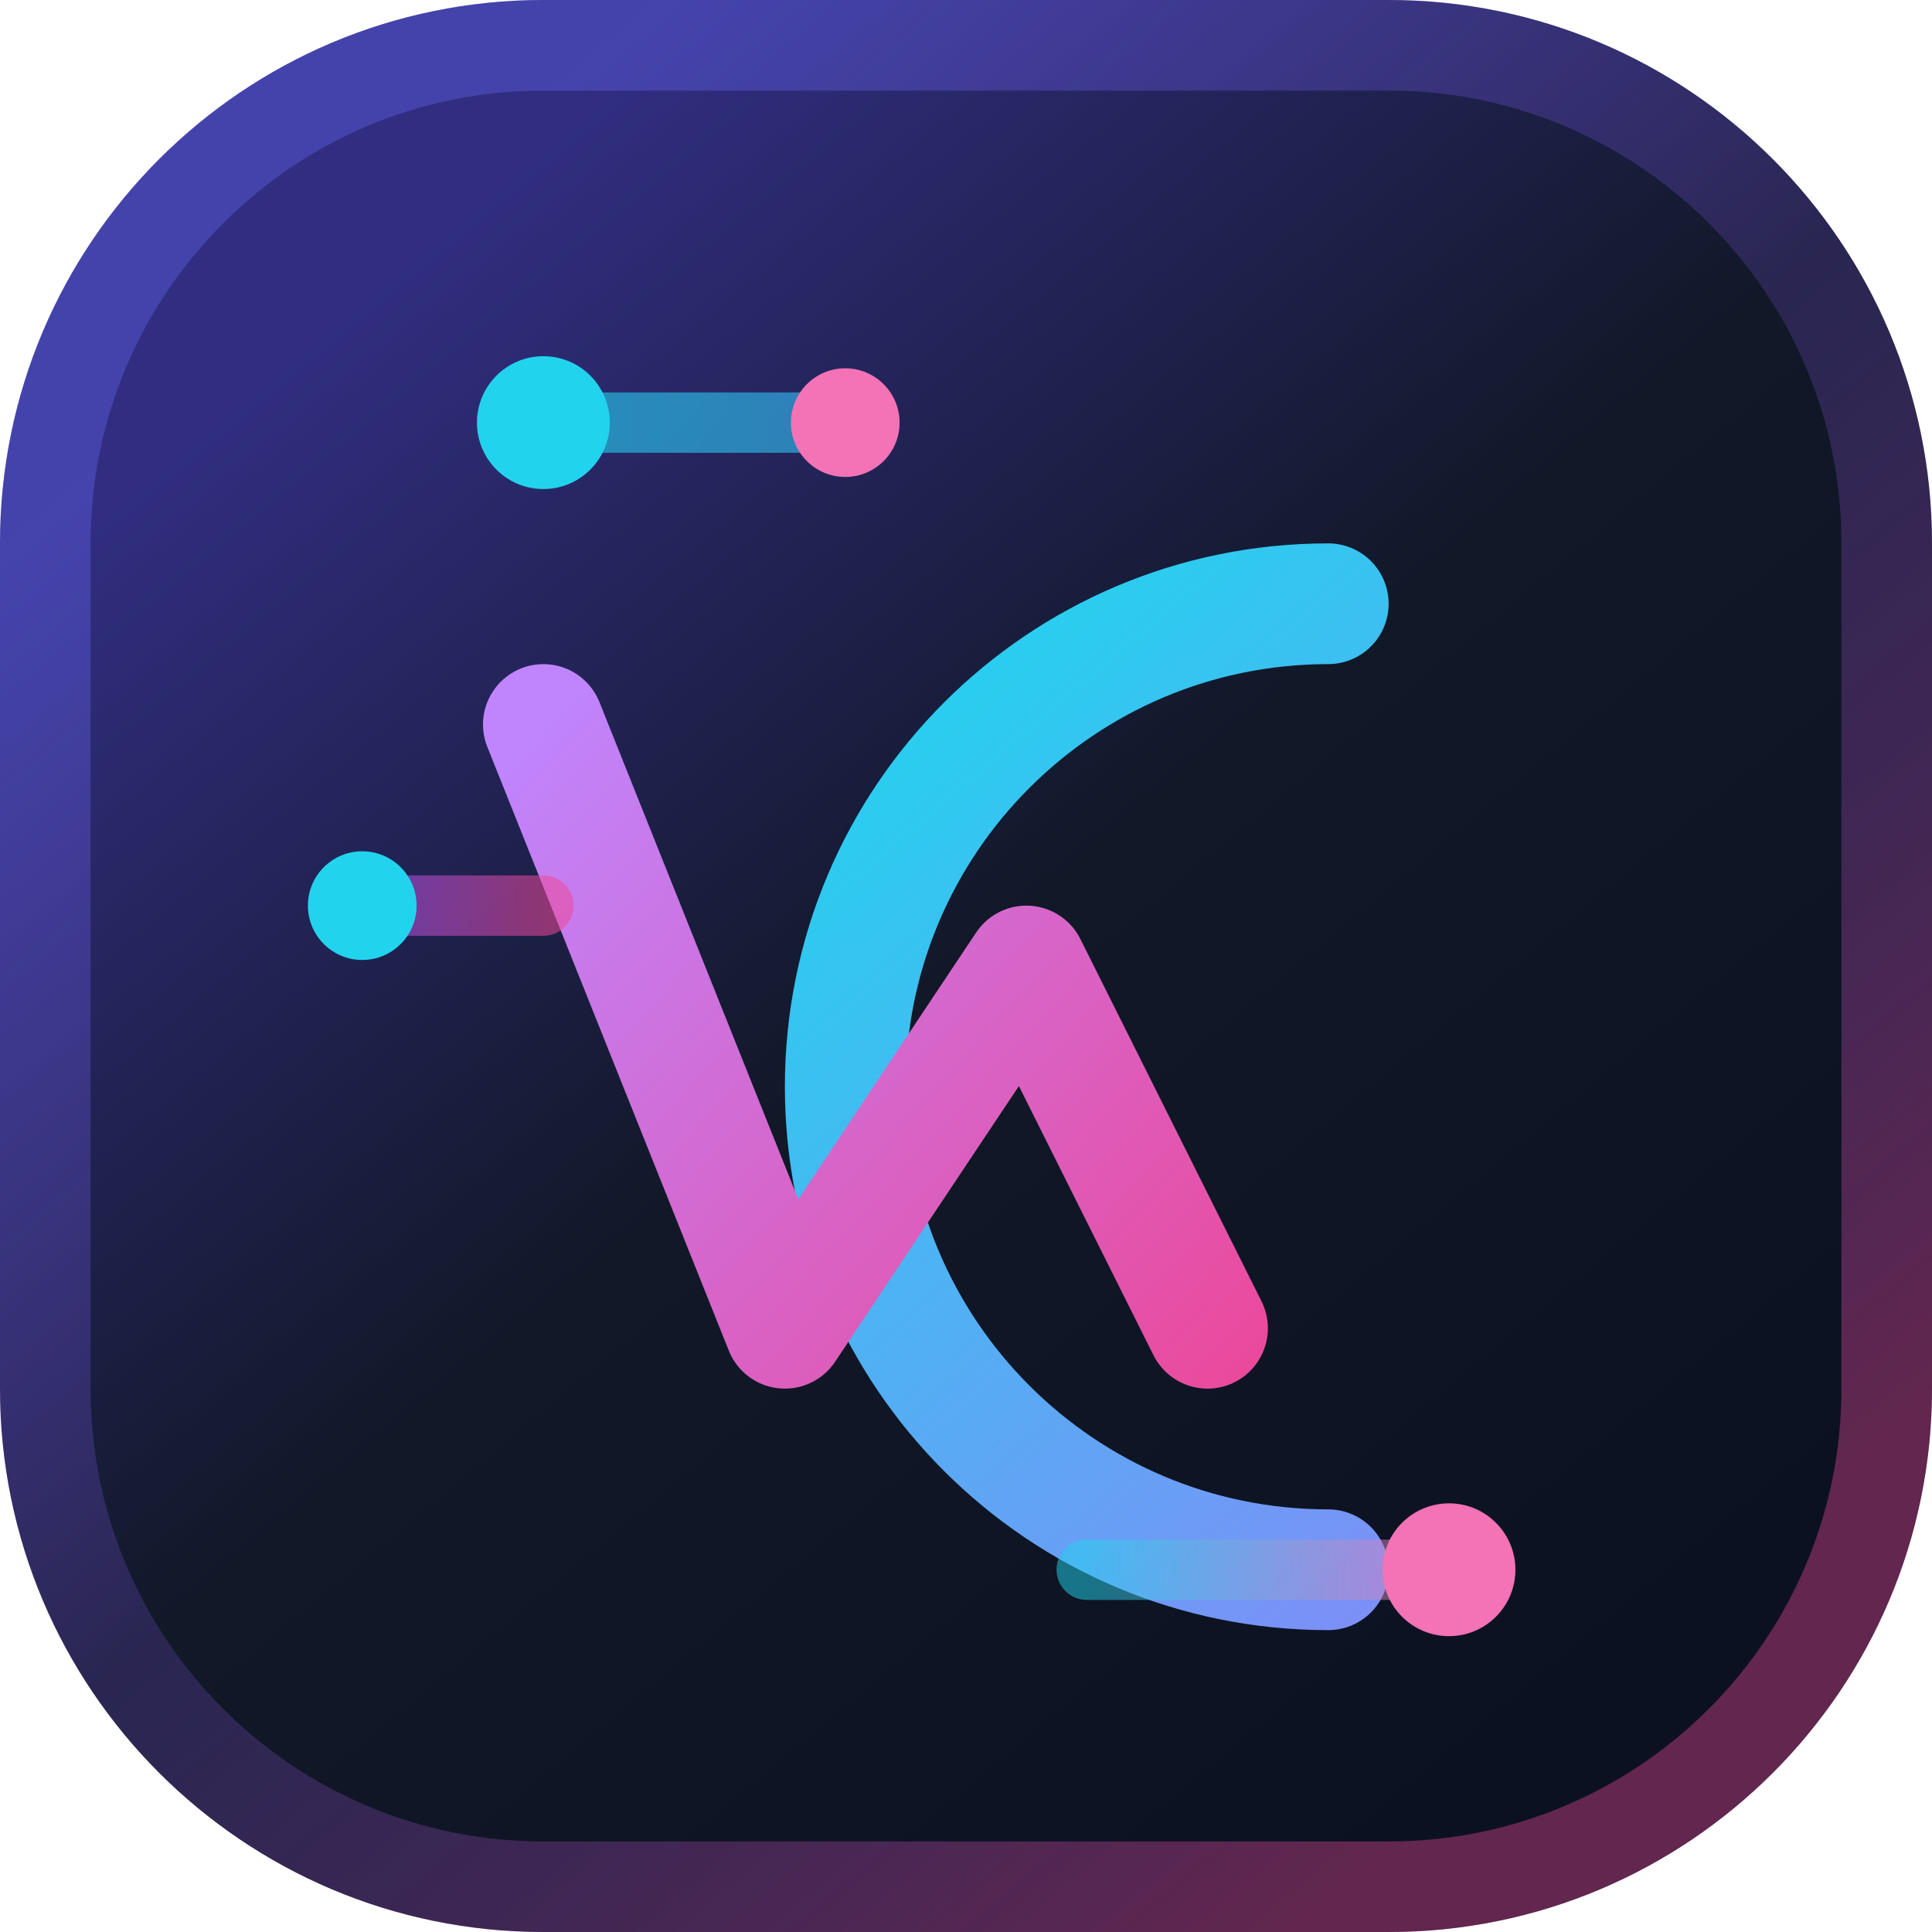
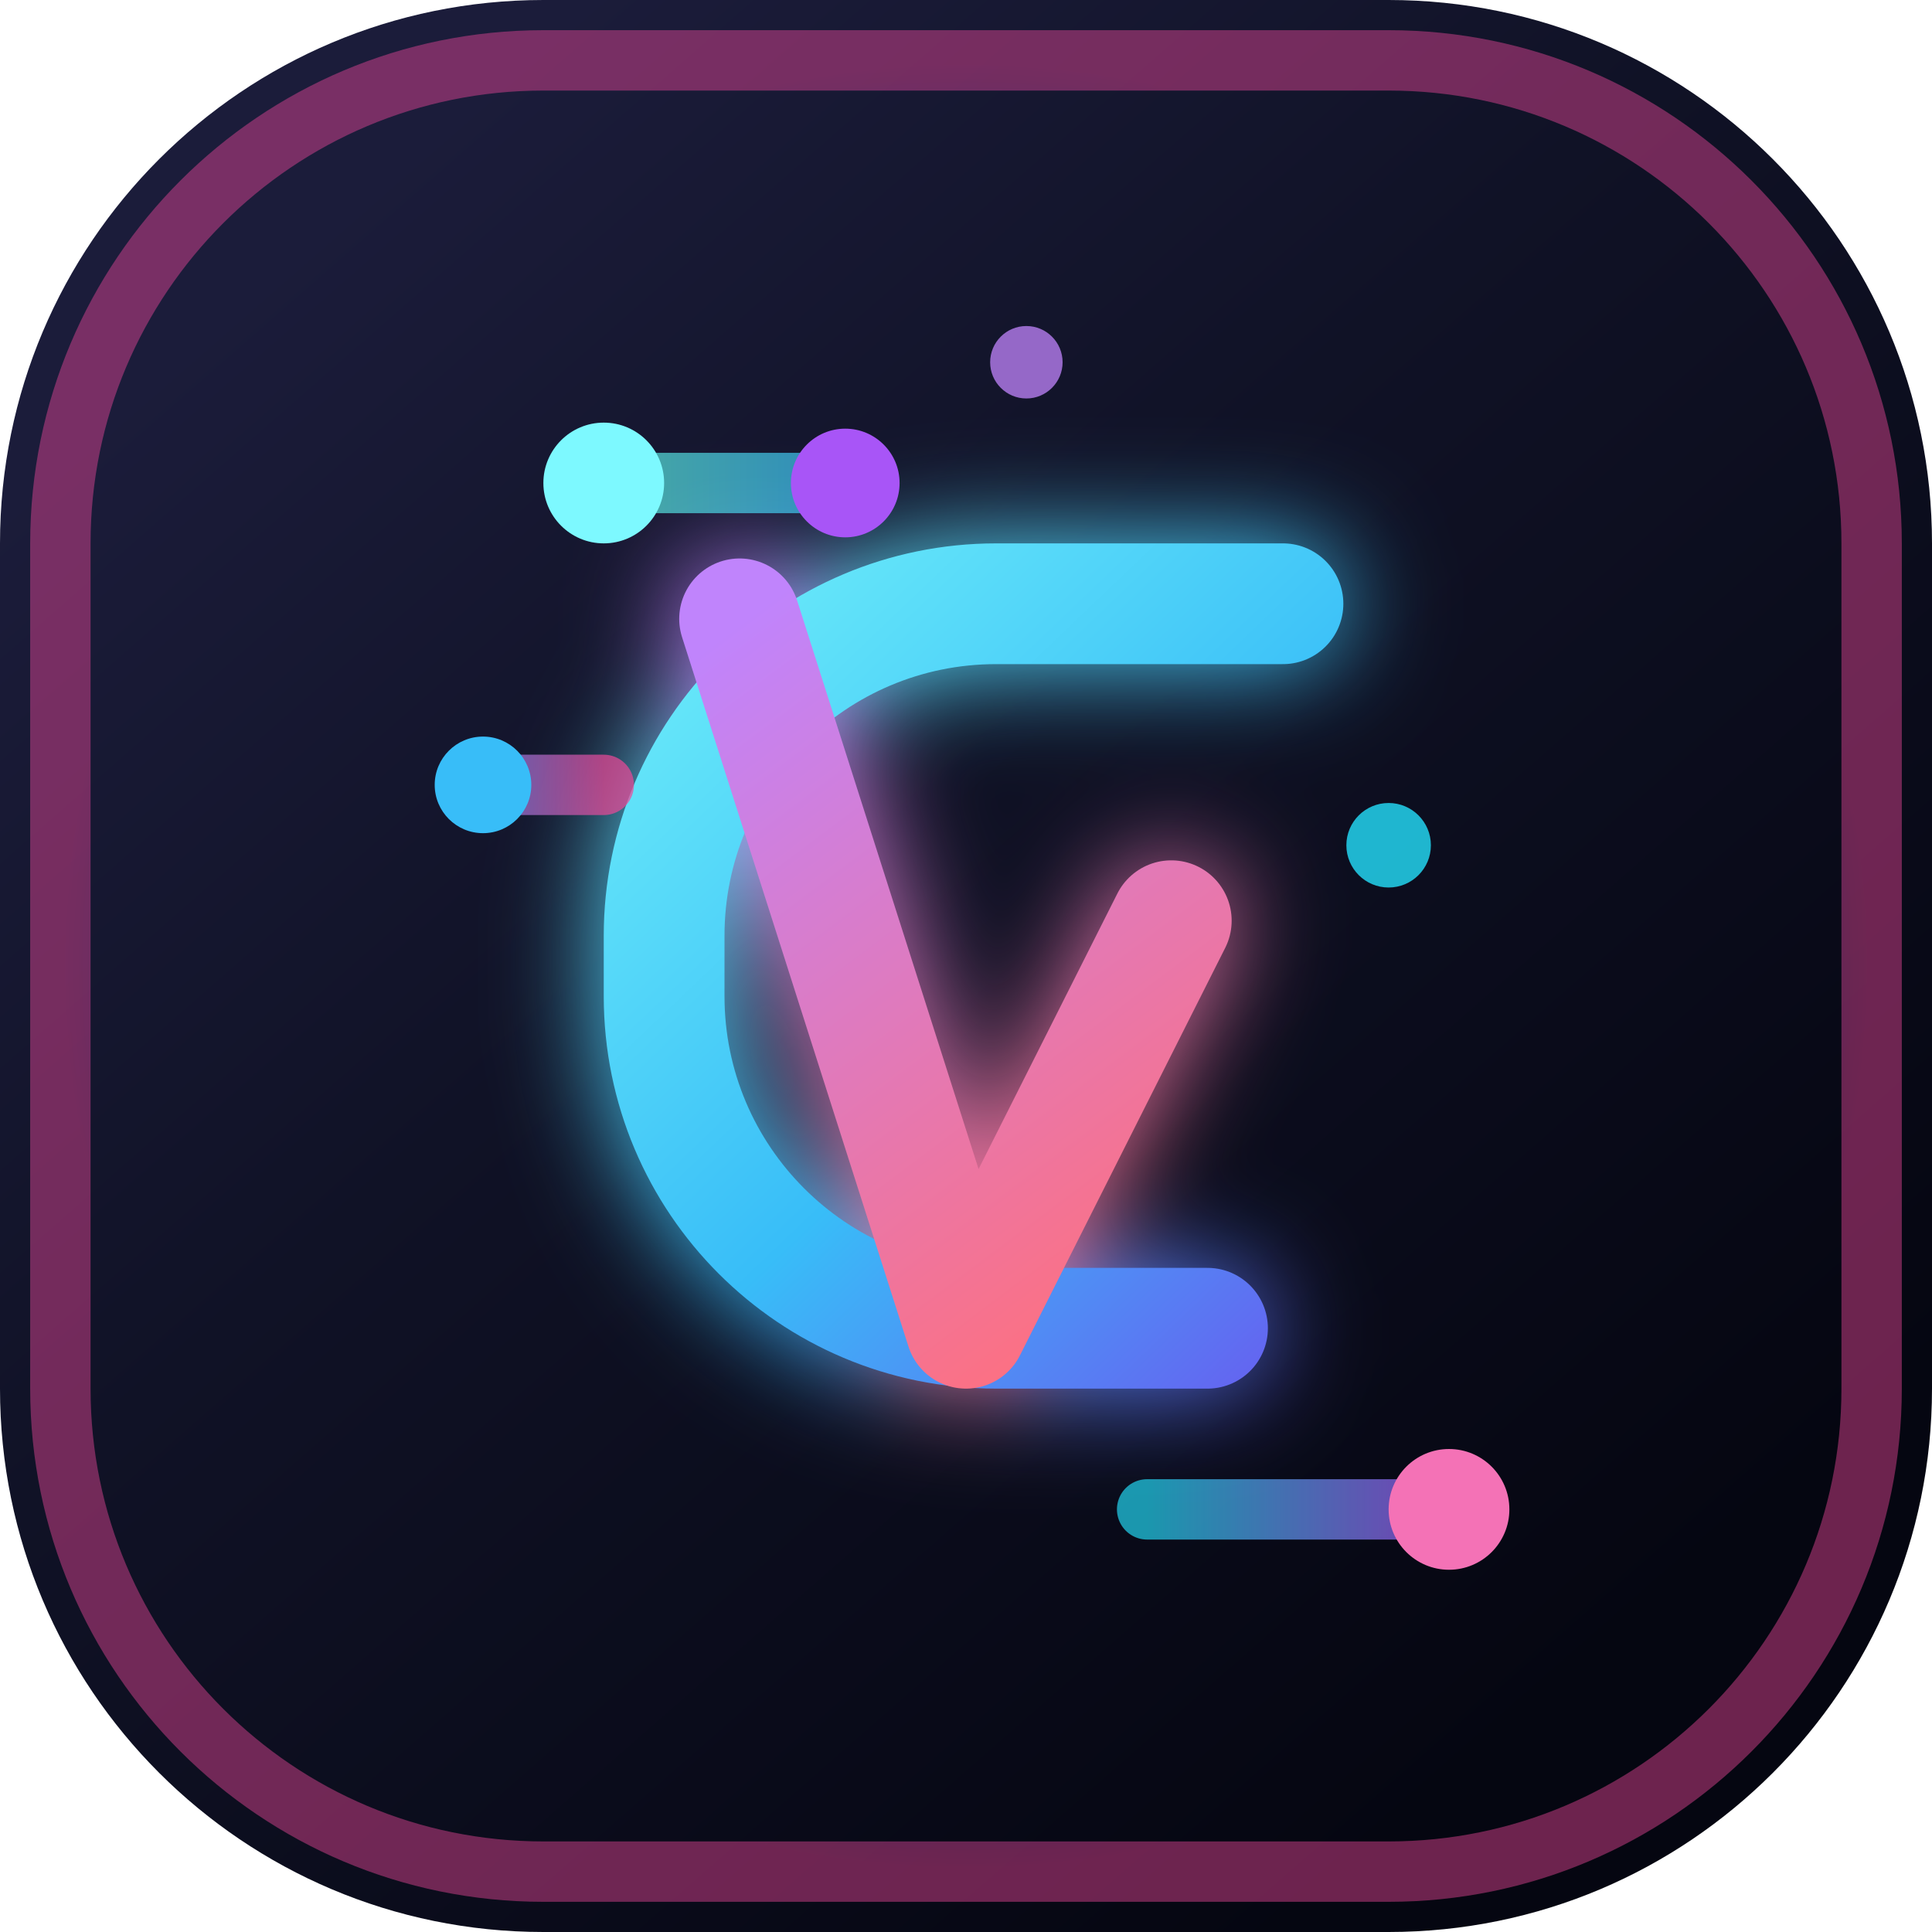
<svg xmlns="http://www.w3.org/2000/svg" width="256" height="256" viewBox="0 0 64 64" fill="none">
  <rect width="64" height="64" rx="18" fill="url(#logo-paint0_linear)" />
-   <rect x="1.5" y="1.5" width="61" height="61" rx="16.5" stroke="url(#logo-paint1_linear)" stroke-width="3" opacity="0.45" />
-   <path d="M44 20C35.163 20 28 27.163 28 36C28 44.837 35.163 52 44 52" stroke="url(#logo-paint2_linear)" stroke-width="4" stroke-linecap="round" stroke-linejoin="round" />
-   <path d="M18 24L26 44L34 32L40 44" stroke="url(#logo-paint3_linear)" stroke-width="4" stroke-linecap="round" stroke-linejoin="round" />
-   <path d="M18 14H28" stroke="url(#logo-paint4_linear)" stroke-width="2" stroke-linecap="round" opacity="0.6" />
-   <path d="M12 30H18" stroke="url(#logo-paint5_linear)" stroke-width="2" stroke-linecap="round" opacity="0.55" />
-   <path d="M36 52H48" stroke="url(#logo-paint6_linear)" stroke-width="2" stroke-linecap="round" opacity="0.5" />
-   <circle cx="18" cy="14" r="2.2" fill="#22D3EE" />
-   <circle cx="28" cy="14" r="1.8" fill="#F472B6" />
-   <circle cx="12" cy="30" r="1.8" fill="#22D3EE" />
-   <circle cx="48" cy="52" r="2.2" fill="#F472B6" />
+   <rect x="2" y="2" width="60" height="60" rx="16" stroke="url(#logo-paint1_radial)" stroke-width="2" opacity="0.6" />
+   <g filter="url(#logo-glow)">
+     <path d="M42.5 20H33C26.925 20 22 24.925 22 31V33C22 39.075 26.925 44 33 44H40" stroke="url(#logo-paint2_linear)" stroke-width="4" stroke-linecap="round" stroke-linejoin="round" />
+     <path d="M24.5 20.5L32 44L38.8 30.5" stroke="url(#logo-paint3_linear)" stroke-width="4" stroke-linecap="round" stroke-linejoin="round" />
+   </g>
+   <g opacity="0.7">
+     <path d="M20 16H28" stroke="url(#logo-paint4_linear)" stroke-width="2" stroke-linecap="round" />
+     <path d="M16 26H20" stroke="url(#logo-paint5_linear)" stroke-width="2" stroke-linecap="round" />
+     <path d="M38 50H48" stroke="url(#logo-paint6_linear)" stroke-width="2" stroke-linecap="round" />
+   </g>
+   <circle cx="20" cy="16" r="2" fill="#7DF9FF" />
+   <circle cx="28" cy="16" r="1.8" fill="#A855F7" />
+   <circle cx="16" cy="26" r="1.6" fill="#38BDF8" />
+   <circle cx="48" cy="50" r="2" fill="#F472B6" />
+   <circle cx="34" cy="12" r="1.2" fill="#C084FC" opacity="0.75" />
+   <circle cx="46" cy="28" r="1.4" fill="#22D3EE" opacity="0.85" />
  <defs>
-     <linearGradient id="logo-paint0_linear" x1="14" y1="8" x2="54" y2="56" gradientUnits="userSpaceOnUse">
-       <stop offset="0" stop-color="#312E81" />
-       <stop offset="0.48" stop-color="#111827" />
-       <stop offset="1" stop-color="#0B1120" />
+     <filter id="logo-glow" x="11" y="11" width="42" height="42" filterUnits="userSpaceOnUse" color-interpolation-filters="sRGB">
+       <feGaussianBlur stdDeviation="1.75" result="blur" />
+       <feComposite in="SourceGraphic" in2="blur" operator="over" />
+     </filter>
+     <linearGradient id="logo-paint0_linear" x1="10" y1="8" x2="52" y2="56" gradientUnits="userSpaceOnUse">
+       <stop offset="0" stop-color="#1B1C3A" />
+       <stop offset="0.4" stop-color="#101226" />
+       <stop offset="1" stop-color="#050611" />
    </linearGradient>
-     <linearGradient id="logo-paint1_linear" x1="12" y1="8" x2="52" y2="56" gradientUnits="userSpaceOnUse">
-       <stop stop-color="#6366F1" stop-opacity="0.85" />
-       <stop offset="0.5" stop-color="#8B5CF6" stop-opacity="0.45" />
-       <stop offset="1" stop-color="#EC4899" stop-opacity="0.85" />
+     <radialGradient id="logo-paint1_radial" cx="0" cy="0" r="1" gradientUnits="userSpaceOnUse" gradientTransform="translate(32 32) scale(30)">
+       <stop offset="0.2" stop-color="#60A5FA" stop-opacity="0.75" />
+       <stop offset="0.55" stop-color="#8B5CF6" stop-opacity="0.4" />
+       <stop offset="1" stop-color="#EC4899" stop-opacity="0.75" />
+     </radialGradient>
+     <linearGradient id="logo-paint2_linear" x1="22" y1="22" x2="43" y2="44" gradientUnits="userSpaceOnUse">
+       <stop stop-color="#67E8F9" />
+       <stop offset="0.55" stop-color="#38BDF8" />
+       <stop offset="1" stop-color="#6366F1" />
    </linearGradient>
-     <linearGradient id="logo-paint2_linear" x1="26" y1="24" x2="50" y2="52" gradientUnits="userSpaceOnUse">
-       <stop stop-color="#22D3EE" />
-       <stop offset="1" stop-color="#818CF8" />
+     <linearGradient id="logo-paint3_linear" x1="24" y1="21" x2="39" y2="41" gradientUnits="userSpaceOnUse">
+       <stop stop-color="#C084FC" />
+       <stop offset="1" stop-color="#FB7185" />
    </linearGradient>
-     <linearGradient id="logo-paint3_linear" x1="18" y1="24" x2="42" y2="46" gradientUnits="userSpaceOnUse">
-       <stop stop-color="#C084FC" />
+     <linearGradient id="logo-paint4_linear" x1="20" y1="16" x2="28" y2="16" gradientUnits="userSpaceOnUse">
+       <stop stop-color="#5EEAD4" />
+       <stop offset="1" stop-color="#38BDF8" />
+     </linearGradient>
+     <linearGradient id="logo-paint5_linear" x1="16" y1="26" x2="20" y2="26" gradientUnits="userSpaceOnUse">
+       <stop stop-color="#818CF8" />
      <stop offset="1" stop-color="#EC4899" />
    </linearGradient>
-     <linearGradient id="logo-paint4_linear" x1="18" y1="14" x2="28" y2="14" gradientUnits="userSpaceOnUse">
+     <linearGradient id="logo-paint6_linear" x1="38" y1="50" x2="48" y2="50" gradientUnits="userSpaceOnUse">
      <stop stop-color="#22D3EE" />
-       <stop offset="1" stop-color="#38BDF8" />
-     </linearGradient>
-     <linearGradient id="logo-paint5_linear" x1="12" y1="30" x2="18" y2="30" gradientUnits="userSpaceOnUse">
-       <stop stop-color="#A855F7" />
-       <stop offset="1" stop-color="#EC4899" />
-     </linearGradient>
-     <linearGradient id="logo-paint6_linear" x1="36" y1="52" x2="48" y2="52" gradientUnits="userSpaceOnUse">
-       <stop stop-color="#22D3EE" />
-       <stop offset="1" stop-color="#F472B6" />
+       <stop offset="1" stop-color="#A855F7" />
    </linearGradient>
  </defs>
</svg>
